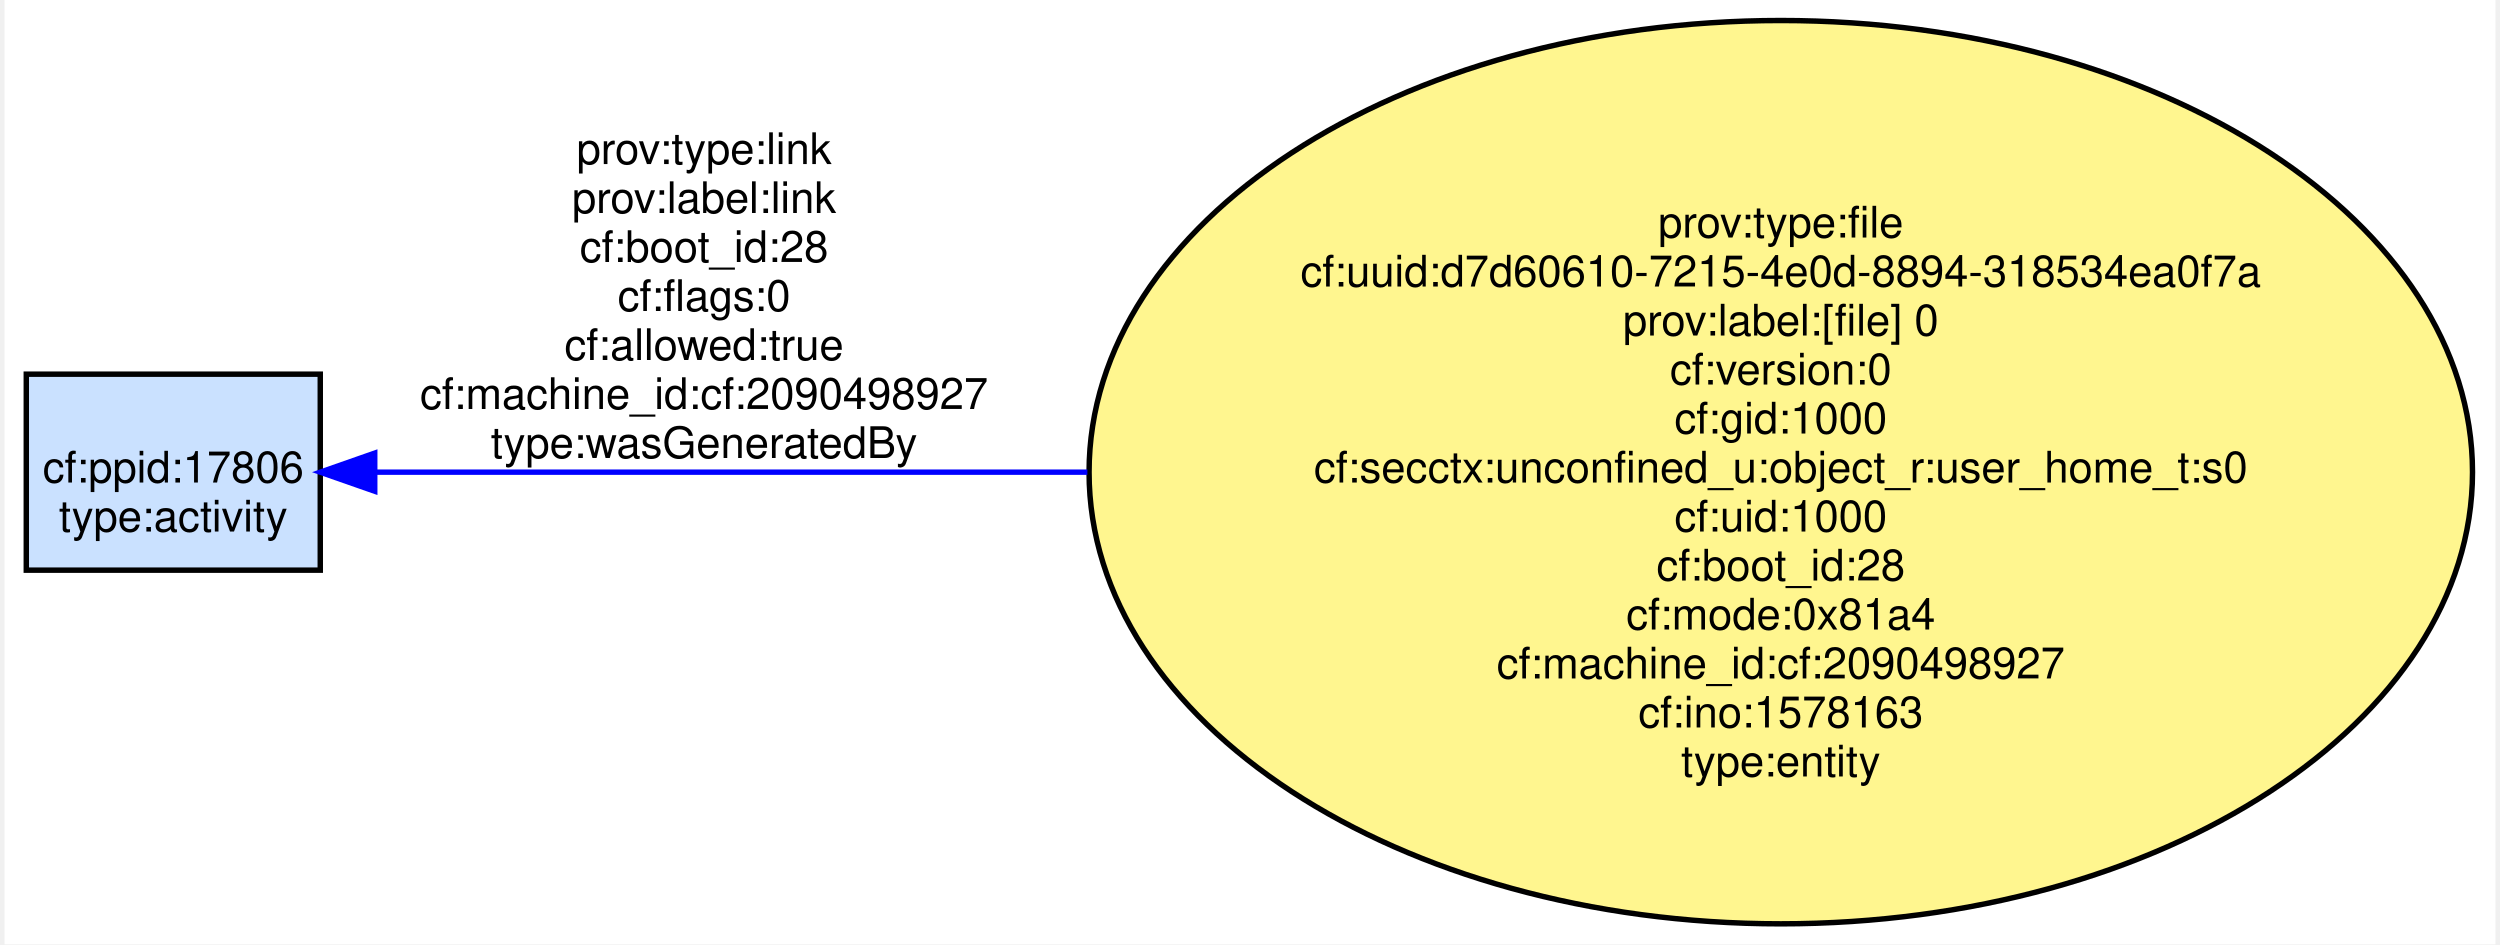
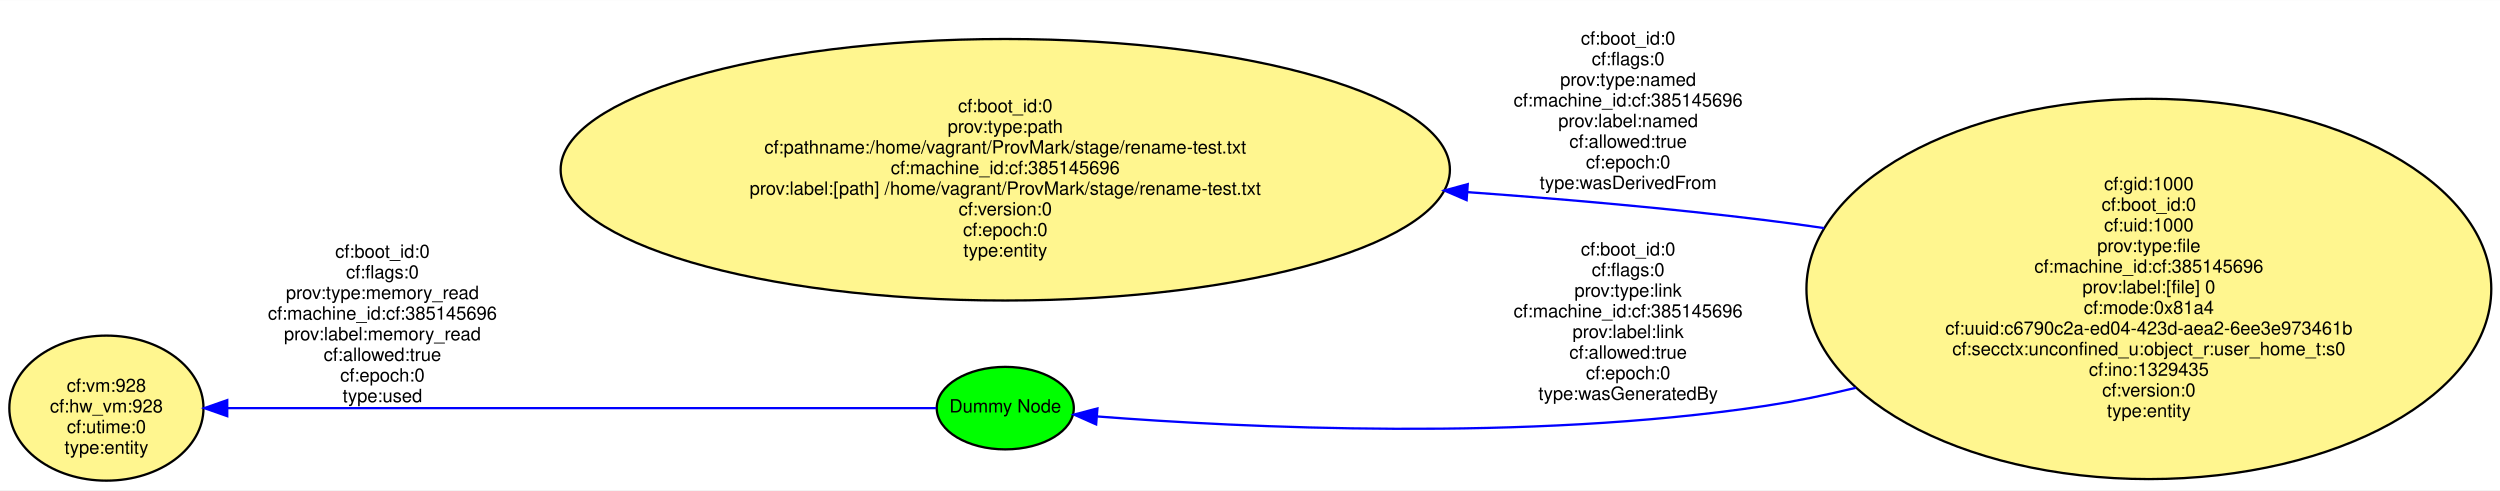
- <svg xmlns="http://www.w3.org/2000/svg" width="458pt" height="173pt" viewBox="0.00 0.00 457.56 173.46">
-   <g id="graph0" class="graph" transform="scale(1 1) rotate(0) translate(4 169.463)">
-     <polygon fill="#ffffff" stroke="transparent" points="-4,4 -4,-169.463 453.558,-169.463 453.558,4 -4,4" />
+ <svg xmlns="http://www.w3.org/2000/svg" width="1091pt" height="214pt" viewBox="0.00 0.00 1090.75 213.82">
+   <g id="graph0" class="graph" transform="scale(1 1) rotate(0) translate(4 209.8198)">
+     <polygon fill="#ffffff" stroke="transparent" points="-4,4 -4,-209.82 1086.746,-209.82 1086.746,4 -4,4" />
    <g id="node1" class="node">
-       <polygon fill="#cae1ff" stroke="#000000" points="54,-100.731 0,-100.731 0,-64.731 54,-64.731 54,-100.731" />
-       <text text-anchor="middle" x="27" y="-80.832" font-family="Helvetica,sans-Serif" font-size="8.00" fill="#000000">cf:ppid:17806</text>
-       <text text-anchor="middle" x="27" y="-71.832" font-family="Helvetica,sans-Serif" font-size="8.00" fill="#000000">type:activity</text>
+       <ellipse fill="#fff68f" stroke="#000000" cx="42.426" cy="-31.82" rx="42.353" ry="31.641" />
+       <text text-anchor="middle" x="42.426" y="-38.92" font-family="Helvetica,sans-Serif" font-size="8.00" fill="#000000">cf:vm:928</text>
+       <text text-anchor="middle" x="42.426" y="-29.92" font-family="Helvetica,sans-Serif" font-size="8.00" fill="#000000">cf:hw_vm:928</text>
+       <text text-anchor="middle" x="42.426" y="-20.92" font-family="Helvetica,sans-Serif" font-size="8.00" fill="#000000">cf:utime:0</text>
+       <text text-anchor="middle" x="42.426" y="-11.92" font-family="Helvetica,sans-Serif" font-size="8.00" fill="#000000">type:entity</text>
    </g>
    <g id="node2" class="node">
-       <ellipse fill="#fff68f" stroke="#000000" cx="322.279" cy="-82.731" rx="127.059" ry="82.964" />
-       <text text-anchor="middle" x="322.279" y="-125.832" font-family="Helvetica,sans-Serif" font-size="8.00" fill="#000000">prov:type:file</text>
-       <text text-anchor="middle" x="322.279" y="-116.832" font-family="Helvetica,sans-Serif" font-size="8.00" fill="#000000">cf:uuid:d7d60610-7215-4e0d-8894-318534ea0f7a</text>
-       <text text-anchor="middle" x="322.279" y="-107.832" font-family="Helvetica,sans-Serif" font-size="8.00" fill="#000000">prov:label:[file] 0</text>
-       <text text-anchor="middle" x="322.279" y="-98.832" font-family="Helvetica,sans-Serif" font-size="8.00" fill="#000000">cf:version:0</text>
-       <text text-anchor="middle" x="322.279" y="-89.832" font-family="Helvetica,sans-Serif" font-size="8.00" fill="#000000">cf:gid:1000</text>
-       <text text-anchor="middle" x="322.279" y="-80.832" font-family="Helvetica,sans-Serif" font-size="8.00" fill="#000000">cf:secctx:unconfined_u:object_r:user_home_t:s0</text>
-       <text text-anchor="middle" x="322.279" y="-71.832" font-family="Helvetica,sans-Serif" font-size="8.00" fill="#000000">cf:uid:1000</text>
-       <text text-anchor="middle" x="322.279" y="-62.831" font-family="Helvetica,sans-Serif" font-size="8.00" fill="#000000">cf:boot_id:28</text>
-       <text text-anchor="middle" x="322.279" y="-53.831" font-family="Helvetica,sans-Serif" font-size="8.00" fill="#000000">cf:mode:0x81a4</text>
-       <text text-anchor="middle" x="322.279" y="-44.831" font-family="Helvetica,sans-Serif" font-size="8.00" fill="#000000">cf:machine_id:cf:2090498927</text>
-       <text text-anchor="middle" x="322.279" y="-35.831" font-family="Helvetica,sans-Serif" font-size="8.00" fill="#000000">cf:ino:1578163</text>
-       <text text-anchor="middle" x="322.279" y="-26.831" font-family="Helvetica,sans-Serif" font-size="8.00" fill="#000000">type:entity</text>
+       <ellipse fill="#fff68f" stroke="#000000" cx="933.547" cy="-83.82" rx="149.399" ry="82.964" />
+       <text text-anchor="middle" x="933.547" y="-126.92" font-family="Helvetica,sans-Serif" font-size="8.00" fill="#000000">cf:gid:1000</text>
+       <text text-anchor="middle" x="933.547" y="-117.92" font-family="Helvetica,sans-Serif" font-size="8.00" fill="#000000">cf:boot_id:0</text>
+       <text text-anchor="middle" x="933.547" y="-108.92" font-family="Helvetica,sans-Serif" font-size="8.00" fill="#000000">cf:uid:1000</text>
+       <text text-anchor="middle" x="933.547" y="-99.92" font-family="Helvetica,sans-Serif" font-size="8.00" fill="#000000">prov:type:file</text>
+       <text text-anchor="middle" x="933.547" y="-90.92" font-family="Helvetica,sans-Serif" font-size="8.00" fill="#000000">cf:machine_id:cf:385145696</text>
+       <text text-anchor="middle" x="933.547" y="-81.92" font-family="Helvetica,sans-Serif" font-size="8.00" fill="#000000">prov:label:[file] 0</text>
+       <text text-anchor="middle" x="933.547" y="-72.92" font-family="Helvetica,sans-Serif" font-size="8.00" fill="#000000">cf:mode:0x81a4</text>
+       <text text-anchor="middle" x="933.547" y="-63.92" font-family="Helvetica,sans-Serif" font-size="8.00" fill="#000000">cf:uuid:c6790c2a-ed04-423d-aea2-6ee3e973461b</text>
+       <text text-anchor="middle" x="933.547" y="-54.92" font-family="Helvetica,sans-Serif" font-size="8.00" fill="#000000">cf:secctx:unconfined_u:object_r:user_home_t:s0</text>
+       <text text-anchor="middle" x="933.547" y="-45.92" font-family="Helvetica,sans-Serif" font-size="8.00" fill="#000000">cf:ino:1329435</text>
+       <text text-anchor="middle" x="933.547" y="-36.92" font-family="Helvetica,sans-Serif" font-size="8.00" fill="#000000">cf:version:0</text>
+       <text text-anchor="middle" x="933.547" y="-27.92" font-family="Helvetica,sans-Serif" font-size="8.00" fill="#000000">type:entity</text>
+     </g>
+     <g id="node3" class="node">
+       <ellipse fill="#fff68f" stroke="#000000" cx="434.6" cy="-135.82" rx="193.995" ry="57.052" />
+       <text text-anchor="middle" x="434.6" y="-160.92" font-family="Helvetica,sans-Serif" font-size="8.00" fill="#000000">cf:boot_id:0</text>
+       <text text-anchor="middle" x="434.6" y="-151.92" font-family="Helvetica,sans-Serif" font-size="8.00" fill="#000000">prov:type:path</text>
+       <text text-anchor="middle" x="434.6" y="-142.92" font-family="Helvetica,sans-Serif" font-size="8.00" fill="#000000">cf:pathname:/home/vagrant/ProvMark/stage/rename-test.txt</text>
+       <text text-anchor="middle" x="434.6" y="-133.92" font-family="Helvetica,sans-Serif" font-size="8.00" fill="#000000">cf:machine_id:cf:385145696</text>
+       <text text-anchor="middle" x="434.6" y="-124.92" font-family="Helvetica,sans-Serif" font-size="8.00" fill="#000000">prov:label:[path] /home/vagrant/ProvMark/stage/rename-test.txt</text>
+       <text text-anchor="middle" x="434.6" y="-115.92" font-family="Helvetica,sans-Serif" font-size="8.00" fill="#000000">cf:version:0</text>
+       <text text-anchor="middle" x="434.6" y="-106.92" font-family="Helvetica,sans-Serif" font-size="8.00" fill="#000000">cf:epoch:0</text>
+       <text text-anchor="middle" x="434.6" y="-97.92" font-family="Helvetica,sans-Serif" font-size="8.00" fill="#000000">type:entity</text>
+     </g>
+     <g id="edge3" class="edge">
+       <path fill="none" stroke="#0000ff" d="M791.868,-110.366C783.247,-111.632 774.69,-112.798 766.347,-113.82 724.356,-118.963 679.218,-122.965 636.175,-126.056" />
+       <polygon fill="#0000ff" stroke="#0000ff" points="635.887,-122.568 626.158,-126.763 636.379,-129.551 635.887,-122.568" />
+       <text text-anchor="middle" x="706.347" y="-190.42" font-family="Helvetica,sans-Serif" font-size="8.00" fill="#000000">cf:boot_id:0</text>
+       <text text-anchor="middle" x="706.347" y="-181.42" font-family="Helvetica,sans-Serif" font-size="8.00" fill="#000000">cf:flags:0</text>
+       <text text-anchor="middle" x="706.347" y="-172.42" font-family="Helvetica,sans-Serif" font-size="8.00" fill="#000000">prov:type:named</text>
+       <text text-anchor="middle" x="706.347" y="-163.42" font-family="Helvetica,sans-Serif" font-size="8.00" fill="#000000">cf:machine_id:cf:385145696</text>
+       <text text-anchor="middle" x="706.347" y="-154.42" font-family="Helvetica,sans-Serif" font-size="8.00" fill="#000000">prov:label:named</text>
+       <text text-anchor="middle" x="706.347" y="-145.42" font-family="Helvetica,sans-Serif" font-size="8.00" fill="#000000">cf:allowed:true</text>
+       <text text-anchor="middle" x="706.347" y="-136.42" font-family="Helvetica,sans-Serif" font-size="8.00" fill="#000000">cf:epoch:0</text>
+       <text text-anchor="middle" x="706.347" y="-127.42" font-family="Helvetica,sans-Serif" font-size="8.00" fill="#000000">type:wasDerivedFrom</text>
+     </g>
+     <g id="node4" class="node">
+       <ellipse fill="#00ff00" stroke="#000000" cx="434.6" cy="-31.82" rx="29.902" ry="18" />
+       <text text-anchor="middle" x="434.6" y="-29.92" font-family="Helvetica,sans-Serif" font-size="8.00" fill="#000000">Dummy Node</text>
+     </g>
+     <g id="edge2" class="edge">
+       <path fill="none" stroke="#0000ff" d="M805.714,-40.691C792.538,-37.494 779.251,-34.764 766.347,-32.82 662.171,-17.124 537.496,-23.348 474.803,-28.18" />
+       <polygon fill="#0000ff" stroke="#0000ff" points="474.249,-24.713 464.56,-29.001 474.808,-31.691 474.249,-24.713" />
+       <text text-anchor="middle" x="706.347" y="-98.42" font-family="Helvetica,sans-Serif" font-size="8.00" fill="#000000">cf:boot_id:0</text>
+       <text text-anchor="middle" x="706.347" y="-89.42" font-family="Helvetica,sans-Serif" font-size="8.00" fill="#000000">cf:flags:0</text>
+       <text text-anchor="middle" x="706.347" y="-80.42" font-family="Helvetica,sans-Serif" font-size="8.00" fill="#000000">prov:type:link</text>
+       <text text-anchor="middle" x="706.347" y="-71.42" font-family="Helvetica,sans-Serif" font-size="8.00" fill="#000000">cf:machine_id:cf:385145696</text>
+       <text text-anchor="middle" x="706.347" y="-62.42" font-family="Helvetica,sans-Serif" font-size="8.00" fill="#000000">prov:label:link</text>
+       <text text-anchor="middle" x="706.347" y="-53.42" font-family="Helvetica,sans-Serif" font-size="8.00" fill="#000000">cf:allowed:true</text>
+       <text text-anchor="middle" x="706.347" y="-44.42" font-family="Helvetica,sans-Serif" font-size="8.00" fill="#000000">cf:epoch:0</text>
+       <text text-anchor="middle" x="706.347" y="-35.42" font-family="Helvetica,sans-Serif" font-size="8.00" fill="#000000">type:wasGeneratedBy</text>
    </g>
    <g id="edge1" class="edge">
-       <path fill="none" stroke="#0000ff" d="M194.912,-82.731C147.447,-82.731 97.133,-82.731 64.097,-82.731" />
-       <polygon fill="#0000ff" stroke="#0000ff" points="64.004,-79.232 54.004,-82.731 64.004,-86.232 64.004,-79.232" />
-       <text text-anchor="middle" x="124.5" y="-139.332" font-family="Helvetica,sans-Serif" font-size="8.00" fill="#000000">prov:type:link</text>
-       <text text-anchor="middle" x="124.5" y="-130.332" font-family="Helvetica,sans-Serif" font-size="8.00" fill="#000000">prov:label:link</text>
-       <text text-anchor="middle" x="124.5" y="-121.332" font-family="Helvetica,sans-Serif" font-size="8.00" fill="#000000">cf:boot_id:28</text>
-       <text text-anchor="middle" x="124.5" y="-112.332" font-family="Helvetica,sans-Serif" font-size="8.00" fill="#000000">cf:flags:0</text>
-       <text text-anchor="middle" x="124.5" y="-103.332" font-family="Helvetica,sans-Serif" font-size="8.00" fill="#000000">cf:allowed:true</text>
-       <text text-anchor="middle" x="124.5" y="-94.332" font-family="Helvetica,sans-Serif" font-size="8.00" fill="#000000">cf:machine_id:cf:2090498927</text>
-       <text text-anchor="middle" x="124.5" y="-85.332" font-family="Helvetica,sans-Serif" font-size="8.00" fill="#000000">type:wasGeneratedBy</text>
+       <path fill="none" stroke="#0000ff" d="M404.478,-31.82C338.103,-31.82 178.536,-31.82 95.168,-31.82" />
+       <polygon fill="#0000ff" stroke="#0000ff" points="95.146,-28.32 85.146,-31.82 95.146,-35.32 95.146,-28.32" />
+       <text text-anchor="middle" x="162.853" y="-97.42" font-family="Helvetica,sans-Serif" font-size="8.00" fill="#000000">cf:boot_id:0</text>
+       <text text-anchor="middle" x="162.853" y="-88.42" font-family="Helvetica,sans-Serif" font-size="8.00" fill="#000000">cf:flags:0</text>
+       <text text-anchor="middle" x="162.853" y="-79.42" font-family="Helvetica,sans-Serif" font-size="8.00" fill="#000000">prov:type:memory_read</text>
+       <text text-anchor="middle" x="162.853" y="-70.42" font-family="Helvetica,sans-Serif" font-size="8.00" fill="#000000">cf:machine_id:cf:385145696</text>
+       <text text-anchor="middle" x="162.853" y="-61.42" font-family="Helvetica,sans-Serif" font-size="8.00" fill="#000000">prov:label:memory_read</text>
+       <text text-anchor="middle" x="162.853" y="-52.42" font-family="Helvetica,sans-Serif" font-size="8.00" fill="#000000">cf:allowed:true</text>
+       <text text-anchor="middle" x="162.853" y="-43.42" font-family="Helvetica,sans-Serif" font-size="8.00" fill="#000000">cf:epoch:0</text>
+       <text text-anchor="middle" x="162.853" y="-34.42" font-family="Helvetica,sans-Serif" font-size="8.00" fill="#000000">type:used</text>
    </g>
  </g>
</svg>
